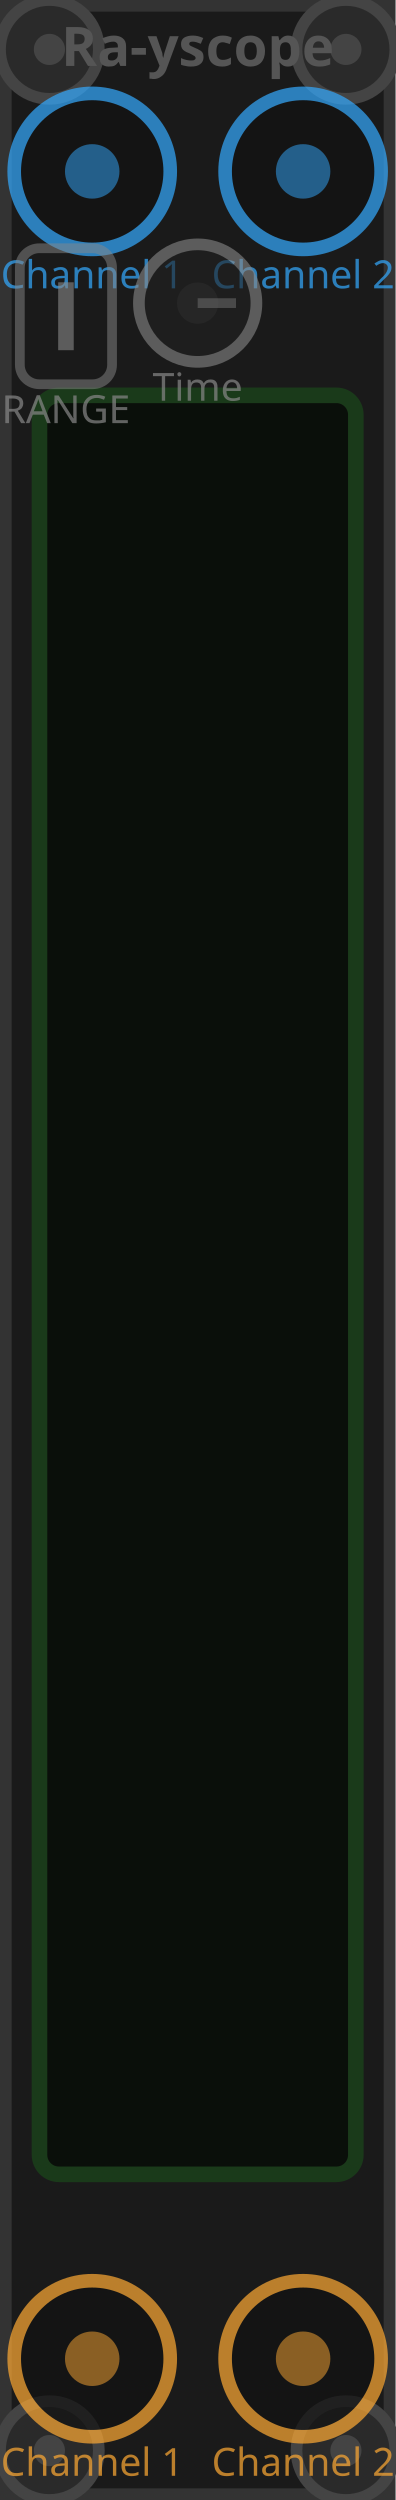
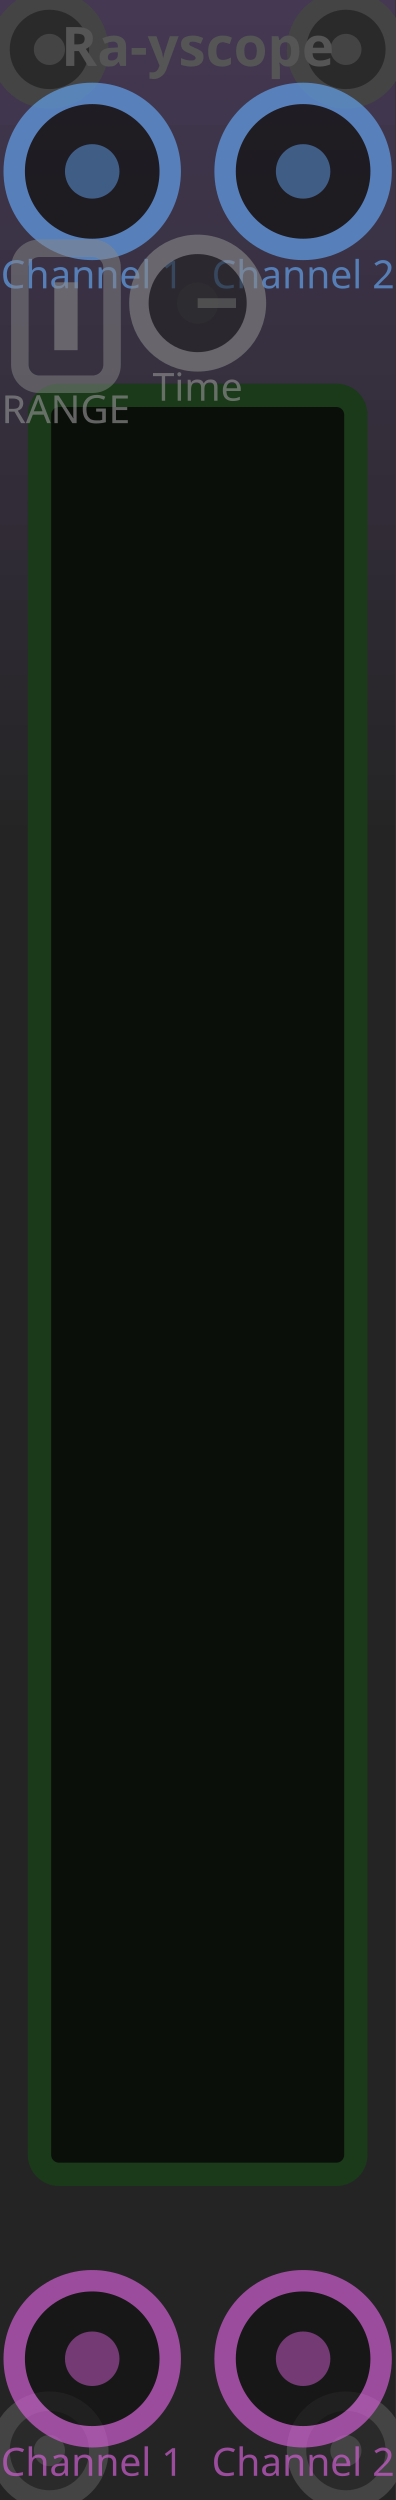
<svg xmlns="http://www.w3.org/2000/svg" viewBox="0 0 20.32 128.5" width="20.32mm" height="128.5mm">
-   <rect width="20.32" height="128.5" fill="#1a1a1a" />
-   <rect x="0.3" y="0.3" width="19.72" height="127.9" fill="none" stroke="#333" stroke-width="0.6" />
-   <circle cx="2.54" cy="2.54" r="2.54" fill="#2a2a2a" stroke="#444" stroke-width="0.6" />
+   <rect x="0.3" y="0.3" width="19.72" height="127.9" fill="none" stroke="#333" stroke-width="1" />
+   <rect x="0" y="0.000" width="20.32" height="1.295" fill="#443852" />
+   <rect x="0" y="1.285" width="20.32" height="1.295" fill="#433751" />
+   <rect x="0" y="2.570" width="20.32" height="1.295" fill="#42374f" />
+   <rect x="0" y="3.855" width="20.32" height="1.295" fill="#41364e" />
+   <rect x="0" y="5.140" width="20.32" height="1.295" fill="#40364d" />
+   <rect x="0" y="6.425" width="20.32" height="1.295" fill="#3f354b" />
+   <rect x="0" y="7.710" width="20.32" height="1.295" fill="#3e344a" />
+   <rect x="0" y="8.995" width="20.32" height="1.295" fill="#3d3448" />
+   <rect x="0" y="10.280" width="20.32" height="1.295" fill="#3c3347" />
+   <rect x="0" y="11.565" width="20.32" height="1.295" fill="#3b3346" />
+   <rect x="0" y="12.850" width="20.32" height="1.295" fill="#3a3244" />
+   <rect x="0" y="14.135" width="20.32" height="1.295" fill="#393143" />
+   <rect x="0" y="15.420" width="20.32" height="1.295" fill="#383142" />
+   <rect x="0" y="16.705" width="20.32" height="1.295" fill="#373040" />
+   <rect x="0" y="17.990" width="20.32" height="1.295" fill="#36303f" />
+   <rect x="0" y="19.275" width="20.32" height="1.295" fill="#352f3e" />
+   <rect x="0" y="20.560" width="20.32" height="1.295" fill="#342e3c" />
+   <rect x="0" y="21.845" width="20.32" height="1.295" fill="#342e3b" />
+   <rect x="0" y="23.130" width="20.32" height="1.295" fill="#332d39" />
+   <rect x="0" y="24.415" width="20.32" height="1.295" fill="#322c38" />
+   <rect x="0" y="25.700" width="20.32" height="1.295" fill="#312c37" />
+   <rect x="0" y="26.985" width="20.32" height="1.295" fill="#302b35" />
+   <rect x="0" y="28.270" width="20.32" height="1.295" fill="#2f2b34" />
+   <rect x="0" y="29.555" width="20.32" height="1.295" fill="#2e2a33" />
+   <rect x="0" y="30.840" width="20.32" height="1.295" fill="#2d2931" />
+   <rect x="0" y="32.125" width="20.32" height="1.295" fill="#2c2930" />
+   <rect x="0" y="33.410" width="20.32" height="1.295" fill="#2b282f" />
+   <rect x="0" y="34.695" width="20.32" height="1.295" fill="#2a282d" />
+   <rect x="0" y="35.980" width="20.32" height="1.295" fill="#29272c" />
+   <rect x="0" y="37.265" width="20.32" height="1.295" fill="#28262a" />
+   <rect x="0" y="38.550" width="20.32" height="1.295" fill="#272629" />
+   <rect x="0" y="39.835" width="20.32" height="1.295" fill="#262528" />
+   <rect x="0" y="41.120" width="20.32" height="1.295" fill="#252526" />
+   <rect x="0" y="42.405" width="20.32" height="1.295" fill="#242425" />
+   <rect x="0" y="43.690" width="20.32" height="1.295" fill="#242425" />
+   <rect x="0" y="44.975" width="20.32" height="1.295" fill="#242425" />
+   <rect x="0" y="46.260" width="20.32" height="1.295" fill="#242425" />
+   <rect x="0" y="47.545" width="20.32" height="1.295" fill="#242425" />
+   <rect x="0" y="48.830" width="20.32" height="1.295" fill="#242425" />
+   <rect x="0" y="50.115" width="20.32" height="1.295" fill="#242425" />
+   <rect x="0" y="51.400" width="20.32" height="1.295" fill="#242425" />
+   <rect x="0" y="52.685" width="20.32" height="1.295" fill="#242425" />
+   <rect x="0" y="53.970" width="20.32" height="1.295" fill="#242425" />
+   <rect x="0" y="55.255" width="20.32" height="1.295" fill="#242425" />
+   <rect x="0" y="56.540" width="20.32" height="1.295" fill="#242425" />
+   <rect x="0" y="57.825" width="20.32" height="1.295" fill="#242425" />
+   <rect x="0" y="59.110" width="20.32" height="1.295" fill="#242425" />
+   <rect x="0" y="60.395" width="20.32" height="1.295" fill="#242425" />
+   <rect x="0" y="61.680" width="20.32" height="1.295" fill="#242425" />
+   <rect x="0" y="62.965" width="20.32" height="1.295" fill="#242425" />
+   <rect x="0" y="64.250" width="20.32" height="1.295" fill="#242425" />
+   <rect x="0" y="65.535" width="20.32" height="1.295" fill="#242425" />
+   <rect x="0" y="66.820" width="20.32" height="1.295" fill="#242425" />
+   <rect x="0" y="68.105" width="20.32" height="1.295" fill="#242425" />
+   <rect x="0" y="69.390" width="20.32" height="1.295" fill="#242425" />
+   <rect x="0" y="70.675" width="20.32" height="1.295" fill="#242425" />
+   <rect x="0" y="71.960" width="20.32" height="1.295" fill="#242425" />
+   <rect x="0" y="73.245" width="20.32" height="1.295" fill="#242425" />
+   <rect x="0" y="74.530" width="20.32" height="1.295" fill="#242425" />
+   <rect x="0" y="75.815" width="20.32" height="1.295" fill="#242425" />
+   <rect x="0" y="77.100" width="20.32" height="1.295" fill="#242425" />
+   <rect x="0" y="78.385" width="20.32" height="1.295" fill="#242425" />
+   <rect x="0" y="79.670" width="20.32" height="1.295" fill="#242425" />
+   <rect x="0" y="80.955" width="20.32" height="1.295" fill="#242425" />
+   <rect x="0" y="82.240" width="20.32" height="1.295" fill="#242425" />
+   <rect x="0" y="83.525" width="20.32" height="1.295" fill="#242425" />
+   <rect x="0" y="84.810" width="20.32" height="1.295" fill="#242425" />
+   <rect x="0" y="86.095" width="20.32" height="1.295" fill="#242425" />
+   <rect x="0" y="87.380" width="20.32" height="1.295" fill="#242425" />
+   <rect x="0" y="88.665" width="20.32" height="1.295" fill="#242425" />
+   <rect x="0" y="89.950" width="20.32" height="1.295" fill="#242425" />
+   <rect x="0" y="91.235" width="20.32" height="1.295" fill="#242425" />
+   <rect x="0" y="92.520" width="20.32" height="1.295" fill="#242425" />
+   <rect x="0" y="93.805" width="20.32" height="1.295" fill="#242425" />
+   <rect x="0" y="95.090" width="20.32" height="1.295" fill="#242425" />
+   <rect x="0" y="96.375" width="20.32" height="1.295" fill="#242425" />
+   <rect x="0" y="97.660" width="20.32" height="1.295" fill="#242425" />
+   <rect x="0" y="98.945" width="20.32" height="1.295" fill="#242425" />
+   <rect x="0" y="100.230" width="20.32" height="1.295" fill="#242425" />
+   <rect x="0" y="101.515" width="20.32" height="1.295" fill="#242425" />
+   <rect x="0" y="102.800" width="20.32" height="1.295" fill="#242425" />
+   <rect x="0" y="104.085" width="20.32" height="1.295" fill="#242425" />
+   <rect x="0" y="105.370" width="20.32" height="1.295" fill="#242425" />
+   <rect x="0" y="106.655" width="20.32" height="1.295" fill="#242425" />
+   <rect x="0" y="107.940" width="20.32" height="1.295" fill="#242425" />
+   <rect x="0" y="109.225" width="20.32" height="1.295" fill="#242425" />
+   <rect x="0" y="110.510" width="20.32" height="1.295" fill="#242425" />
+   <rect x="0" y="111.795" width="20.32" height="1.295" fill="#242425" />
+   <rect x="0" y="113.080" width="20.32" height="1.295" fill="#242425" />
+   <rect x="0" y="114.365" width="20.32" height="1.295" fill="#242425" />
+   <rect x="0" y="115.650" width="20.32" height="1.295" fill="#242425" />
+   <rect x="0" y="116.935" width="20.32" height="1.295" fill="#242425" />
+   <rect x="0" y="118.220" width="20.32" height="1.295" fill="#242425" />
+   <rect x="0" y="119.505" width="20.32" height="1.295" fill="#242425" />
+   <rect x="0" y="120.790" width="20.32" height="1.295" fill="#242425" />
+   <rect x="0" y="122.075" width="20.32" height="1.295" fill="#242425" />
+   <rect x="0" y="123.360" width="20.32" height="1.295" fill="#242425" />
+   <rect x="0" y="124.645" width="20.32" height="1.295" fill="#242425" />
+   <rect x="0" y="125.930" width="20.32" height="1.295" fill="#242425" />
+   <rect x="0" y="127.215" width="20.32" height="1.295" fill="#242425" />
+   <circle cx="2.54" cy="2.54" r="2.54" fill="#2a2a2a" stroke="#444" stroke-width="1" />
  <circle cx="2.54" cy="2.54" r="0.8" fill="#444" />
-   <circle cx="2.54" cy="125.96" r="2.54" fill="#2a2a2a" stroke="#444" stroke-width="0.6" />
+   <circle cx="2.54" cy="125.96" r="2.54" fill="#2a2a2a" stroke="#444" stroke-width="1" />
  <circle cx="2.54" cy="125.96" r="0.8" fill="#444" />
-   <circle cx="17.78" cy="2.54" r="2.54" fill="#2a2a2a" stroke="#444" stroke-width="0.6" />
+   <circle cx="17.78" cy="2.54" r="2.54" fill="#2a2a2a" stroke="#444" stroke-width="1" />
  <circle cx="17.78" cy="2.54" r="0.8" fill="#444" />
-   <circle cx="17.78" cy="125.96" r="2.54" fill="#2a2a2a" stroke="#444" stroke-width="0.6" />
+   <circle cx="17.78" cy="125.96" r="2.54" fill="#2a2a2a" stroke="#444" stroke-width="1" />
  <circle cx="17.78" cy="125.96" r="0.8" fill="#444" />
  <text x="10.16" y="3.39" fill="#555" font-family="sans-serif" font-size="2.8" text-anchor="middle" font-weight="bold">Ra-yscope</text>
-   <rect x="2.03" y="20.32" width="16.26" height="91.44" rx="1" fill="#0a0f0a" stroke="#1a3a1a" stroke-width="0.8" />
-   <circle cx="4.74" cy="8.81" r="4.01" fill="#111" stroke="#3af" stroke-width="0.7" opacity="0.7" />
-   <circle cx="4.74" cy="8.81" r="1.40" fill="#3af" opacity="0.5" />
-   <text x="4.74" y="14.82" fill="#3af" font-family="sans-serif" font-size="2.0" text-anchor="middle" opacity="0.7">Channel 1</text>
-   <circle cx="15.58" cy="8.81" r="4.01" fill="#111" stroke="#3af" stroke-width="0.7" opacity="0.7" />
-   <circle cx="15.58" cy="8.81" r="1.40" fill="#3af" opacity="0.5" />
-   <text x="15.58" y="14.82" fill="#3af" font-family="sans-serif" font-size="2.0" text-anchor="middle" opacity="0.7">Channel 2</text>
-   <circle cx="10.16" cy="15.58" r="3.02" fill="#222" stroke="#888" stroke-width="0.6" opacity="0.6" />
+   <rect x="2.03" y="20.32" width="16.26" height="91.44" rx="1" fill="#0a0f0a" stroke="#1a3a1a" stroke-width="1.2" />
+   <circle cx="4.74" cy="8.81" r="4.01" fill="#111" stroke="#62a0ea" stroke-width="1.1" opacity="0.7" />
+   <circle cx="4.74" cy="8.81" r="1.40" fill="#62a0ea" opacity="0.5" />
+   <text x="4.74" y="14.82" fill="#62a0ea" font-family="sans-serif" font-size="2.0" text-anchor="middle" opacity="0.7">Channel 1</text>
+   <circle cx="15.58" cy="8.81" r="4.01" fill="#111" stroke="#62a0ea" stroke-width="1.1" opacity="0.7" />
+   <circle cx="15.58" cy="8.81" r="1.40" fill="#62a0ea" opacity="0.5" />
+   <text x="15.58" y="14.82" fill="#62a0ea" font-family="sans-serif" font-size="2.0" text-anchor="middle" opacity="0.7">Channel 2</text>
+   <circle cx="10.16" cy="15.58" r="3.02" fill="#222" stroke="#888" stroke-width="1" opacity="0.6" />
  <circle cx="10.16" cy="15.58" r="1.06" fill="#333" opacity="0.4" />
  <line x1="10.16" y1="15.58" x2="12.13" y2="15.58" stroke="#666" stroke-width="0.5" opacity="0.6" />
  <text x="10.16" y="20.60" fill="#888" font-family="sans-serif" font-size="2.0" text-anchor="middle" opacity="0.7">Time</text>
-   <rect x="1.02" y="12.76" width="4.74" height="6.99" rx="1" fill="none" stroke="#888" stroke-width="0.5" opacity="0.5" />
-   <line x1="3.39" y1="18.00" x2="3.39" y2="14.51" stroke="#888" stroke-width="0.8" opacity="0.6" />
+   <rect x="1.02" y="12.76" width="4.74" height="6.99" rx="1" fill="none" stroke="#888" stroke-width="0.9" opacity="0.5" />
+   <line x1="3.39" y1="18.00" x2="3.39" y2="14.51" stroke="#888" stroke-width="1.2" opacity="0.6" />
  <text x="3.39" y="21.75" fill="#888" font-family="sans-serif" font-size="2.0" text-anchor="middle" opacity="0.7">RANGE</text>
-   <circle cx="4.74" cy="121.24" r="4.01" fill="#111" stroke="#fa3" stroke-width="0.7" opacity="0.7" />
-   <circle cx="4.74" cy="121.24" r="1.40" fill="#fa3" opacity="0.5" />
-   <text x="4.74" y="127.26" fill="#fa3" font-family="sans-serif" font-size="2.0" text-anchor="middle" opacity="0.7">Channel 1</text>
-   <circle cx="15.58" cy="121.24" r="4.01" fill="#111" stroke="#fa3" stroke-width="0.7" opacity="0.7" />
-   <circle cx="15.58" cy="121.24" r="1.40" fill="#fa3" opacity="0.5" />
-   <text x="15.58" y="127.26" fill="#fa3" font-family="sans-serif" font-size="2.0" text-anchor="middle" opacity="0.7">Channel 2</text>
+   <circle cx="4.74" cy="121.24" r="4.01" fill="#111" stroke="#CF5DD0" stroke-width="1.1" opacity="0.7" />
+   <circle cx="4.74" cy="121.24" r="1.40" fill="#CF5DD0" opacity="0.5" />
+   <text x="4.74" y="127.26" fill="#CF5DD0" font-family="sans-serif" font-size="2.0" text-anchor="middle" opacity="0.7">Channel 1</text>
+   <circle cx="15.58" cy="121.24" r="4.01" fill="#111" stroke="#CF5DD0" stroke-width="1.1" opacity="0.7" />
+   <circle cx="15.58" cy="121.24" r="1.40" fill="#CF5DD0" opacity="0.5" />
+   <text x="15.58" y="127.26" fill="#CF5DD0" font-family="sans-serif" font-size="2.0" text-anchor="middle" opacity="0.7">Channel 2</text>
</svg>
